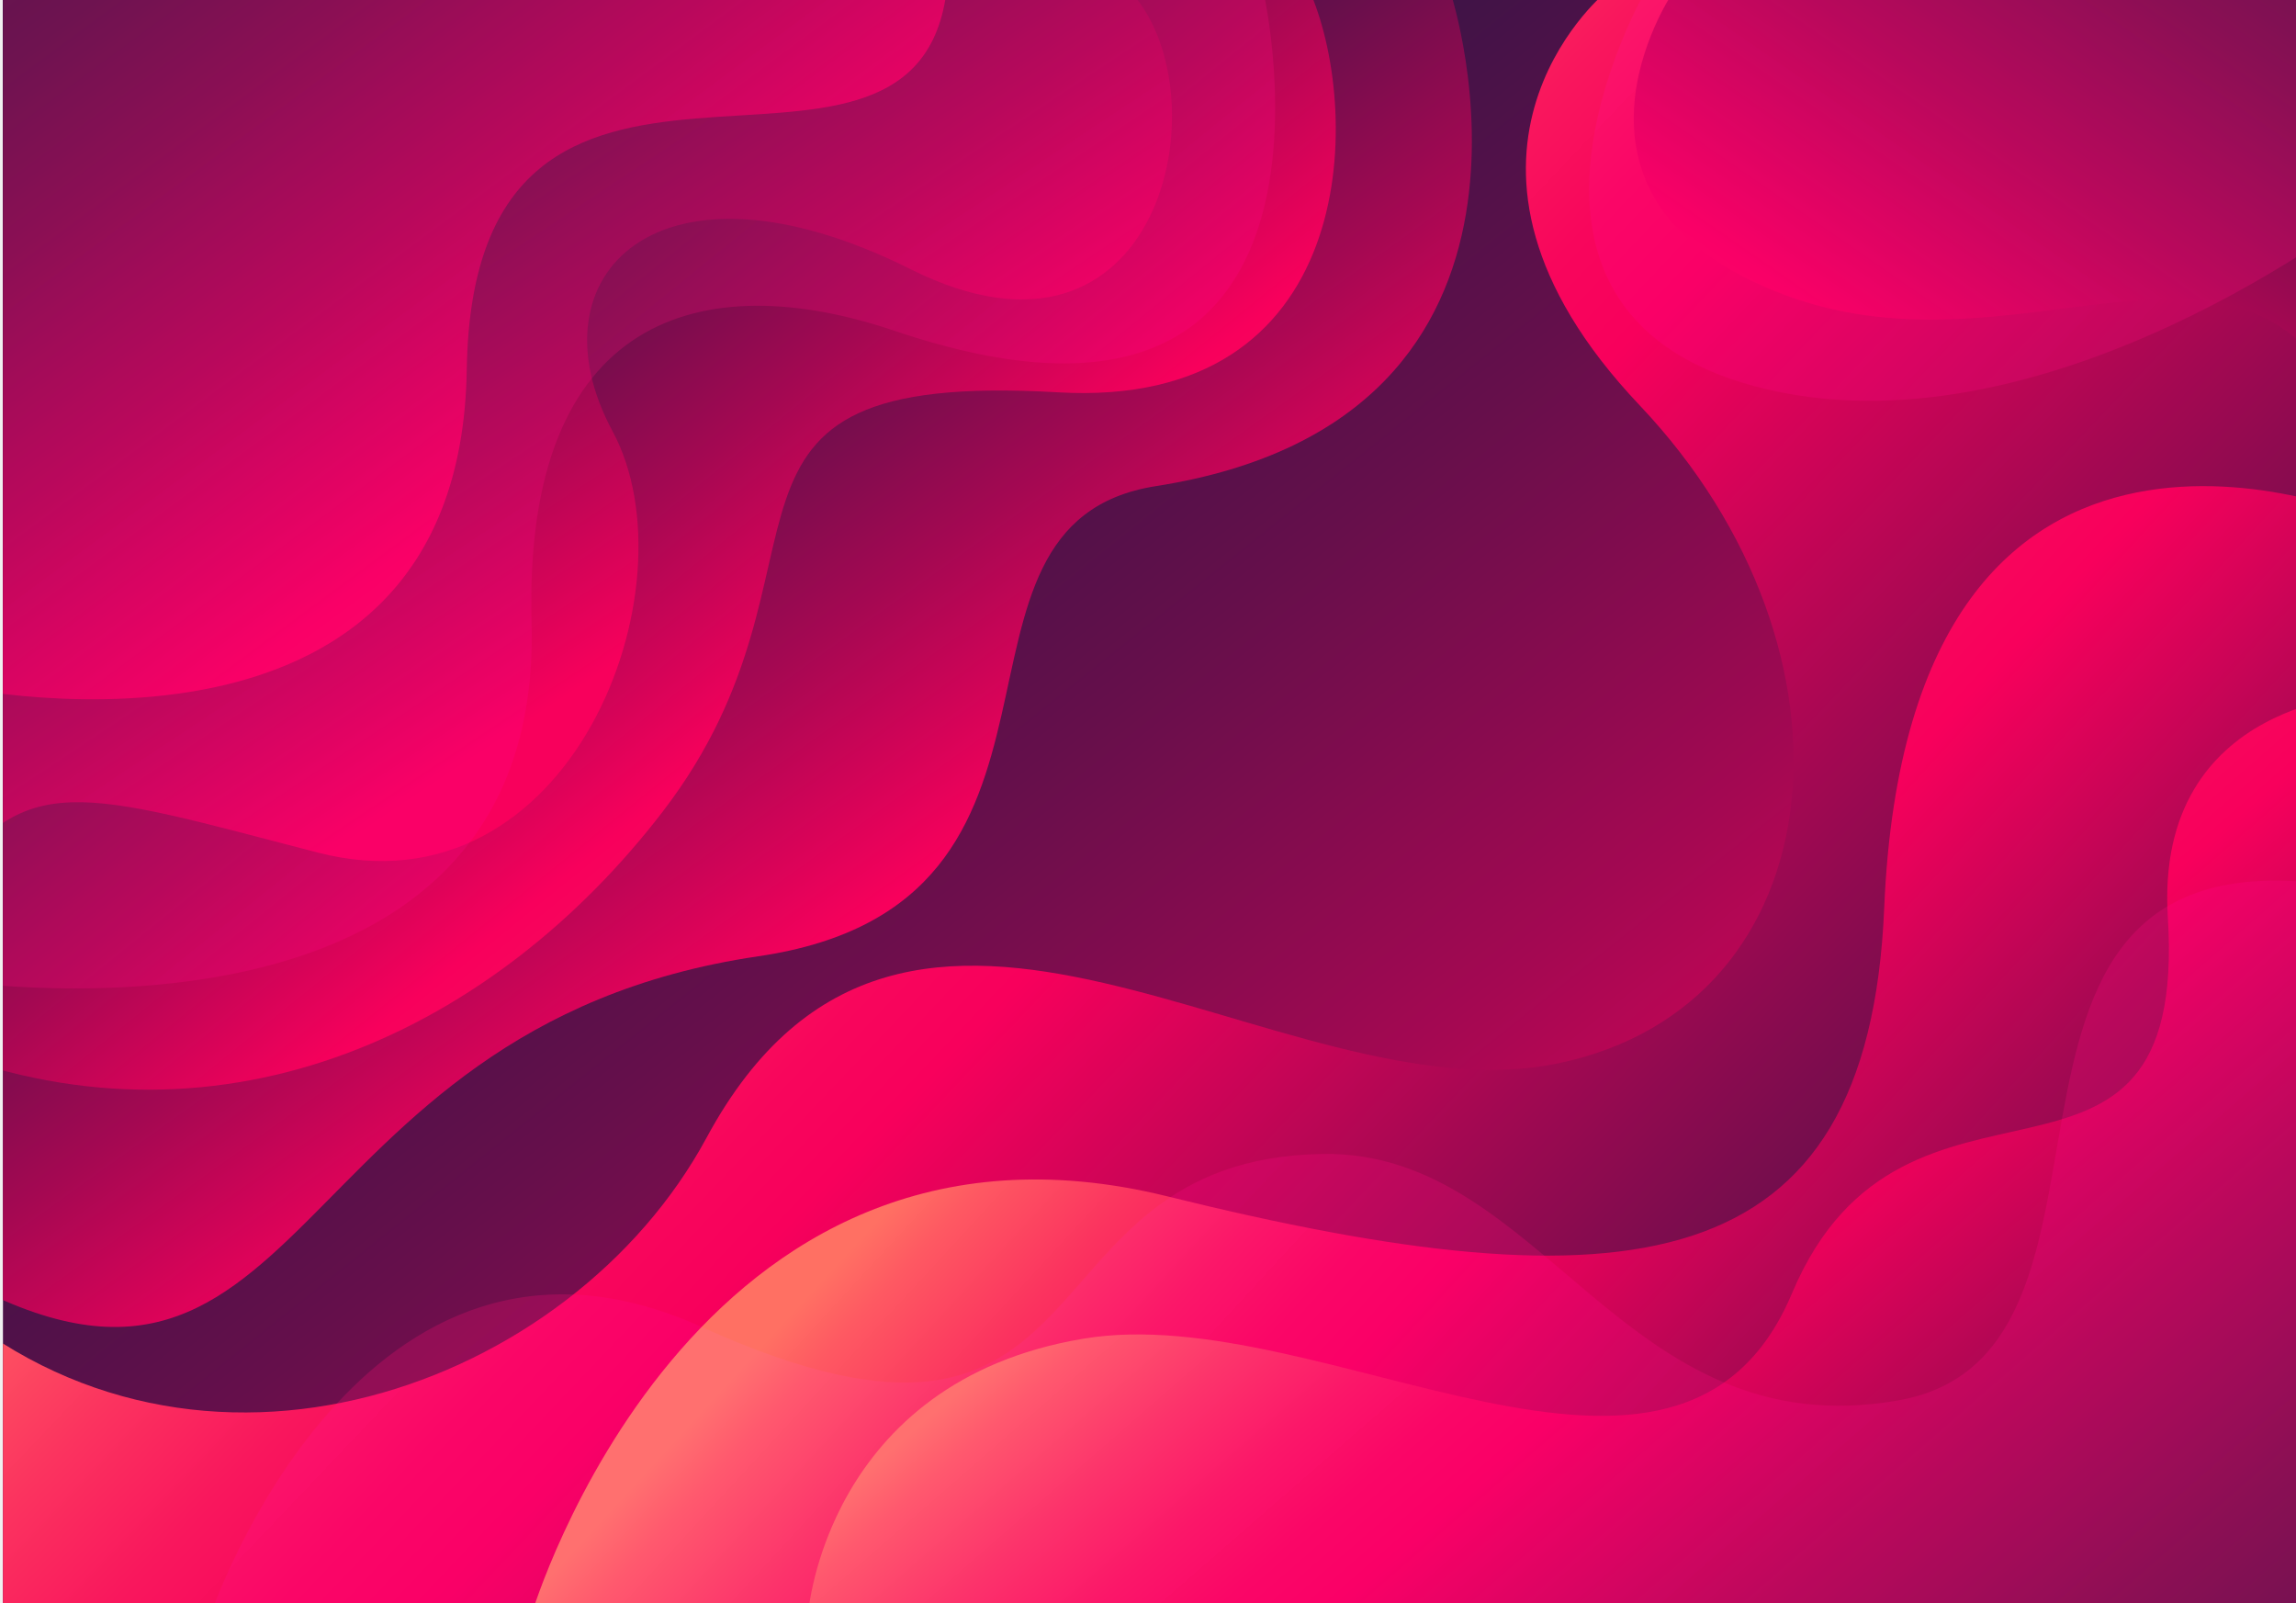
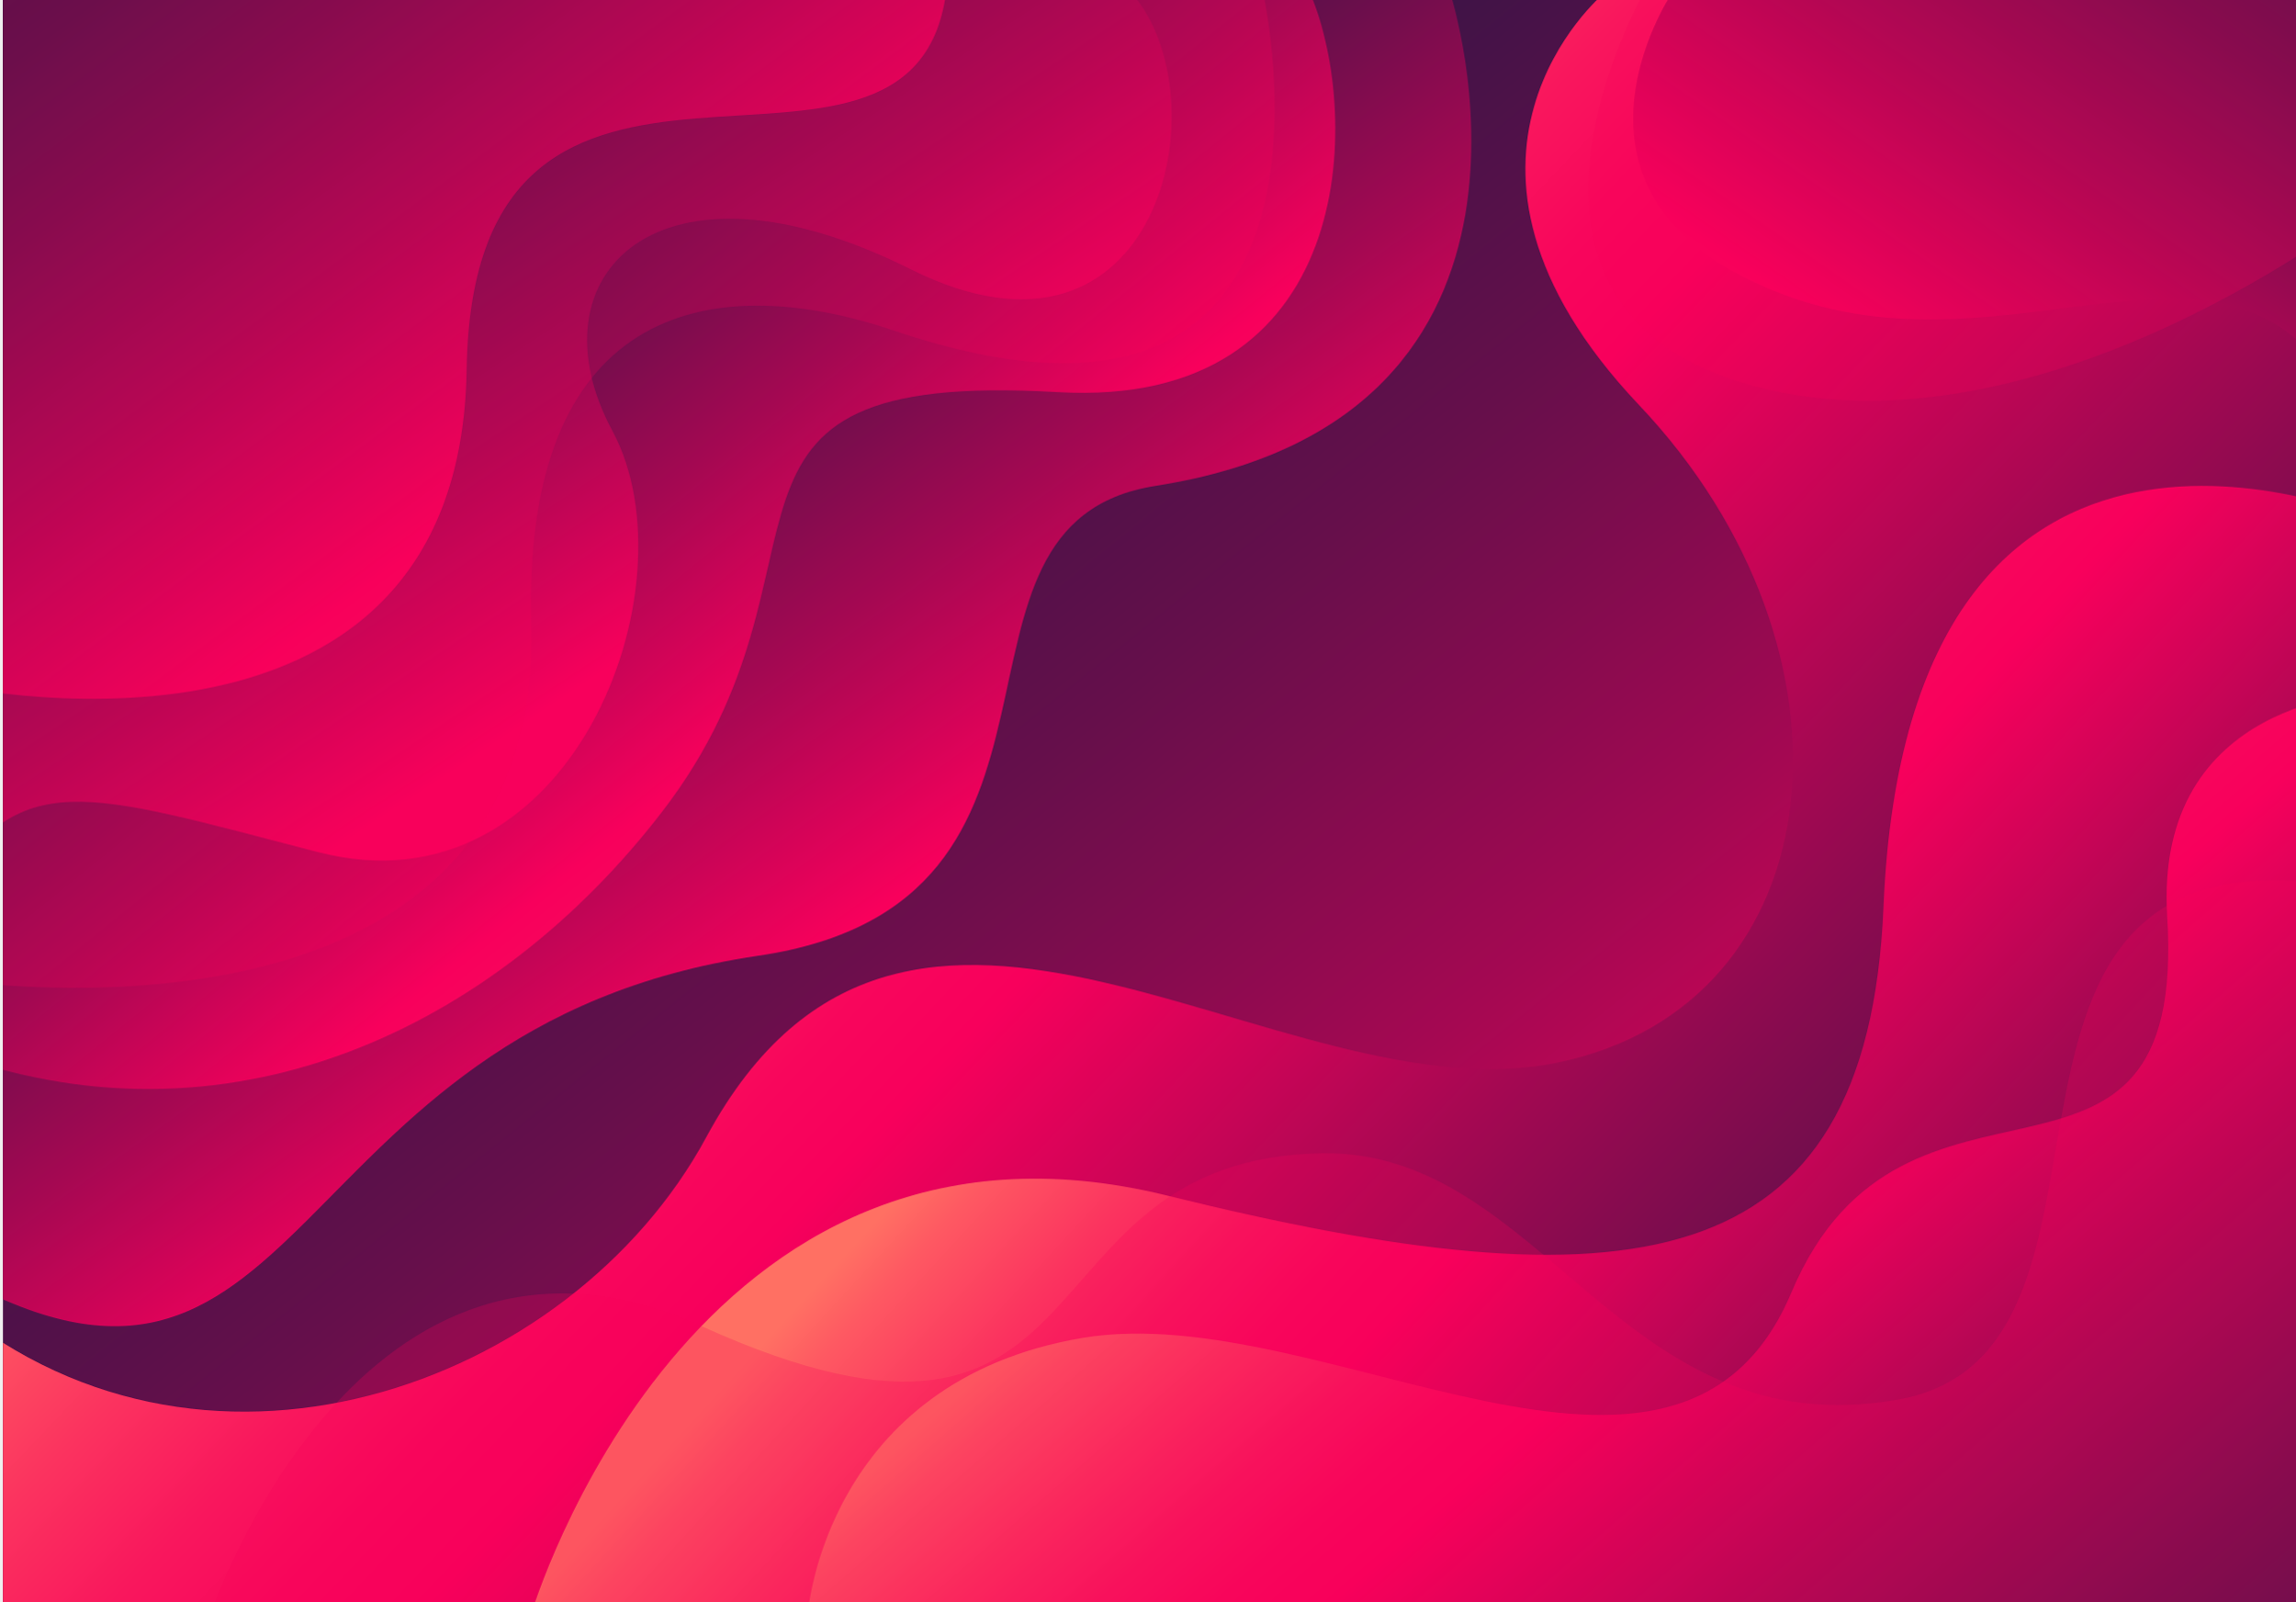
- <svg xmlns="http://www.w3.org/2000/svg" xmlns:xlink="http://www.w3.org/1999/xlink" viewBox="0 0 1096.94 765.41">
-   <defs>
-     <style>.cls-1{fill:none;}.cls-2{fill:url(#linear-gradient);}.cls-3{fill:url(#linear-gradient-2);}.cls-4{isolation:isolate;}.cls-5{clip-path:url(#clip-path);}.cls-6{fill:url(#linear-gradient-3);}.cls-7{fill:url(#linear-gradient-4);}.cls-8{fill:url(#linear-gradient-5);}.cls-9{fill:url(#linear-gradient-6);}.cls-10{fill:url(#linear-gradient-7);}.cls-11{fill:url(#linear-gradient-8);}.cls-12{fill:url(#linear-gradient-9);}.cls-13{fill:url(#linear-gradient-10);}.cls-14{fill:url(#linear-gradient-11);}.cls-15{mix-blend-mode:color-dodge;}.cls-16{fill:#f50057;opacity:0.24;}.cls-16,.cls-19{mix-blend-mode:overlay;}.cls-17{clip-path:url(#clip-path-2);}.cls-18{fill:url(#linear-gradient-13);}.cls-20{fill:#fff;}.cls-21{clip-path:url(#clip-path-3);}.cls-22{fill:url(#linear-gradient-15);}.cls-23{fill:url(#linear-gradient-16);}.cls-24{fill:url(#linear-gradient-17);}</style>
-     <linearGradient id="linear-gradient" x1="-676.78" y1="-85.75" x2="-382.5" y2="-948.18" gradientUnits="userSpaceOnUse">
-       <stop offset="0" stop-color="#0c042e" />
-       <stop offset="0.33" stop-color="#221c3a" />
-       <stop offset="1" stop-color="#575757" />
-     </linearGradient>
-     <linearGradient id="linear-gradient-2" x1="-676.78" y1="714.25" x2="-382.5" y2="-148.18" xlink:href="#linear-gradient" />
-     <clipPath id="clip-path">
-       <rect class="cls-1" x="1.41" y="-1" width="1096" height="768" />
-     </clipPath>
-     <linearGradient id="linear-gradient-3" x1="365.1" y1="150.02" x2="824.84" y2="725.85" gradientUnits="userSpaceOnUse">
-       <stop offset="0" stop-color="#311445" />
-       <stop offset="0.12" stop-color="#401347" />
-       <stop offset="0.34" stop-color="#660f4b" />
-       <stop offset="0.64" stop-color="#a50852" />
-       <stop offset="1" stop-color="#f8005c" />
-     </linearGradient>
-     <linearGradient id="linear-gradient-4" x1="228.92" y1="156.88" x2="526.13" y2="571.74" gradientUnits="userSpaceOnUse">
-       <stop offset="0" stop-color="#311445" />
-       <stop offset="0.08" stop-color="#401347" />
-       <stop offset="0.22" stop-color="#660f4b" />
-       <stop offset="0.42" stop-color="#a50852" />
-       <stop offset="0.66" stop-color="#f8005c" />
-       <stop offset="0.72" stop-color="#f8065c" />
-       <stop offset="0.79" stop-color="#f9175d" />
-       <stop offset="0.87" stop-color="#fb335f" />
-       <stop offset="0.96" stop-color="#fe5962" />
-       <stop offset="1" stop-color="#ff7063" />
-     </linearGradient>
-     <linearGradient id="linear-gradient-5" x1="175.97" y1="97.17" x2="470.55" y2="461.89" xlink:href="#linear-gradient-4" />
-     <linearGradient id="linear-gradient-6" x1="138.67" y1="34.06" x2="316.69" y2="301.86" xlink:href="#linear-gradient-3" />
-     <linearGradient id="linear-gradient-7" x1="49.99" y1="-57.31" x2="361.51" y2="363.71" xlink:href="#linear-gradient-4" />
-     <linearGradient id="linear-gradient-8" x1="961.58" y1="773.18" x2="352.95" y2="194.98" xlink:href="#linear-gradient-4" />
-     <linearGradient id="linear-gradient-9" x1="1044.11" y1="832.14" x2="581.26" y2="406.44" xlink:href="#linear-gradient-4" />
-     <linearGradient id="linear-gradient-10" x1="1060.02" y1="896.71" x2="685.4" y2="466.36" xlink:href="#linear-gradient-4" />
-     <linearGradient id="linear-gradient-11" x1="1101.02" y1="-86.25" x2="817.88" y2="322.58" xlink:href="#linear-gradient-4" />
-     <clipPath id="clip-path-2">
-       <rect class="cls-2" x="-1112.59" y="-800" width="1097" height="768" />
-     </clipPath>
-     <linearGradient id="linear-gradient-13" x1="-292.52" y1="-345.01" x2="-63.18" y2="-55.23" xlink:href="#linear-gradient" />
-     <clipPath id="clip-path-3">
-       <rect class="cls-3" x="-1112.59" width="1097" height="768" />
-     </clipPath>
-     <linearGradient id="linear-gradient-15" x1="-292.52" y1="454.99" x2="-63.18" y2="744.77" xlink:href="#linear-gradient" />
-     <linearGradient id="linear-gradient-16" x1="-157.07" y1="116.23" x2="-357.96" y2="372.23" xlink:href="#linear-gradient" />
-     <linearGradient id="linear-gradient-17" x1="-42" y1="385.46" x2="-156.11" y2="207.74" gradientTransform="matrix(0.96, 0.03, 0.03, 0.98, -8.32, 6.2)" gradientUnits="userSpaceOnUse">
-       <stop offset="0" stop-color="#fc9512" />
-       <stop offset="0.35" stop-color="#fd5f35" />
-       <stop offset="0.79" stop-color="#fe225c" />
-       <stop offset="1" stop-color="#ff0a6c" />
-     </linearGradient>
-   </defs>
-   <g class="cls-4">
-     <g id="Layer_1" data-name="Layer 1">
-       <g id="Main_Layout" data-name="Main Layout">
-         <g class="cls-5">
-           <rect class="cls-6" x="-28.59" y="-3" width="1161" height="774" />
-           <path class="cls-7" d="M693.19-3s66,202.79-140.91,235.19c-115.2,18-18.44,199.41-189.95,224.57-232.2,34.05-213,254.3-390.92,148.6V-3Z" />
-           <path class="cls-8" d="M-28.59,501.6c137,52.43,265.68-10.31,345.26-114,91.49-119.19,2.31-211,188.7-200.21C648.37,195.72,651.11,55.82,626.28-3H-28.59Z" />
-           <path class="cls-9" d="M-28.59,425.8c39.83-59.34,66.9-48,180.39-18.58C272.8,438.58,332.72,280.28,292.67,206s21.67-137.77,142.41-77.4c119.45,59.72,149.4-82,106-131.58H-28.59Z" />
-           <path class="cls-10" d="M-27.77,326.72S219.81,384.16,223,176.57C226.1-24.65,435.08,117.74,452.08-3H-28.59Z" />
-           <path class="cls-11" d="M766.36-3s-94.43,79,17,196.6S877.81,480,744.68,507.84s-311.14-142-407.12,35.6C272.76,663.37,94.43,727.66-28.59,619.3V771h1161V-3Z" />
-           <path class="cls-12" d="M1132.41,247.79s-220.36-95.41-232.2,185.75c-7.57,179.83-123.06,192.08-342.44,137.9C330.17,515.24,254,771,254,771h878.44Z" />
-           <path class="cls-13" d="M386.06,771s8.26-110.94,131.51-131.58C631.93,620.27,802,746.23,856.14,617.75S1045.51,595,1035.71,438.18c-6.54-104.66,96.7-106.81,96.7-106.81V771Z" />
-           <path class="cls-14" d="M798.86-3S732.3,96.07,853,141s232.11-65,279.37,80.5V-3Z" />
-           <g class="cls-15">
-             <path class="cls-16" d="M603.82-3s53.53,238.79-176.48,161c-91.4-30.91-177.4-7.73-173.37,139.32C260,515.84-28.59,467.59-28.59,467.59V-3Z" />
-             <path class="cls-16" d="M100.72,771s71.73-210.75,234.46-137.18C536,724.6,482.6,553.63,631.82,551.18,738,549.44,774.61,692.37,907.22,668.83c131.39-23.32,7.74-288.33,225.19-243V771Z" />
-             <path class="cls-16" d="M785.42-3s-85.61,150.31,52.8,187.46,294.19-85.91,294.19-85.91V-3Z" />
+ <svg xmlns="http://www.w3.org/2000/svg" xmlns:xlink="http://www.w3.org/1999/xlink" version="1.1" id="Layer_1" viewBox="0 0 1096.9 765.4">
+   <style type="text/css">
+ 	.st0{clip-path:url(#SVGID_2_);}
+ 	.st1{fill:url(#SVGID_3_);}
+ 	.st2{fill:url(#SVGID_4_);}
+ 	.st3{fill:url(#SVGID_5_);}
+ 	.st4{fill:url(#SVGID_6_);}
+ 	.st5{fill:url(#SVGID_7_);}
+ 	.st6{fill:url(#SVGID_8_);}
+ 	.st7{fill:url(#SVGID_9_);}
+ 	.st8{fill:url(#SVGID_10_);}
+ 	.st9{fill:url(#SVGID_11_);}
+ 	.st10{opacity:0.24;fill:#F50057;enable-background:new    ;}
+ </style>
+   <g>
+     <g id="Layer_1_1_">
+       <g id="Main_Layout">
+         <g>
+           <defs>
+             <rect id="SVGID_1_" x="1.4" y="-1" width="1096" height="768" />
+           </defs>
+           <clipPath id="SVGID_2_">
+             <use xlink:href="#SVGID_1_" style="overflow:visible;" />
+           </clipPath>
+           <g class="st0">
+             <linearGradient id="SVGID_3_" gradientUnits="userSpaceOnUse" x1="365.101" y1="617.981" x2="824.841" y2="42.151" gradientTransform="matrix(1 0 0 -1 0 768)">
+               <stop offset="0" style="stop-color:#311445" />
+               <stop offset="0.12" style="stop-color:#401347" />
+               <stop offset="0.34" style="stop-color:#660F4B" />
+               <stop offset="0.64" style="stop-color:#A50852" />
+               <stop offset="1" style="stop-color:#F8005C" />
+             </linearGradient>
+             <rect x="-28.6" y="-3" class="st1" width="1161" height="774" />
+             <linearGradient id="SVGID_4_" gradientUnits="userSpaceOnUse" x1="228.921" y1="611.121" x2="526.131" y2="196.261" gradientTransform="matrix(1 0 0 -1 0 768)">
+               <stop offset="0" style="stop-color:#311445" />
+               <stop offset="8.000000e-02" style="stop-color:#401347" />
+               <stop offset="0.22" style="stop-color:#660F4B" />
+               <stop offset="0.42" style="stop-color:#A50852" />
+               <stop offset="0.66" style="stop-color:#F8005C" />
+               <stop offset="0.72" style="stop-color:#F8065C" />
+               <stop offset="0.79" style="stop-color:#F9175D" />
+               <stop offset="0.87" style="stop-color:#FB335F" />
+               <stop offset="0.96" style="stop-color:#FE5962" />
+               <stop offset="1" style="stop-color:#FF7063" />
+             </linearGradient>
+             <path class="st2" d="M693.2-3c0,0,66,202.8-140.9,235.2c-115.2,18-18.4,199.4-190,224.6c-232.2,34-213,254.3-390.9,148.6V-3       H693.2z" />
+             <linearGradient id="SVGID_5_" gradientUnits="userSpaceOnUse" x1="175.971" y1="670.831" x2="470.551" y2="306.111" gradientTransform="matrix(1 0 0 -1 0 768)">
+               <stop offset="0" style="stop-color:#311445" />
+               <stop offset="8.000000e-02" style="stop-color:#401347" />
+               <stop offset="0.22" style="stop-color:#660F4B" />
+               <stop offset="0.42" style="stop-color:#A50852" />
+               <stop offset="0.66" style="stop-color:#F8005C" />
+               <stop offset="0.72" style="stop-color:#F8065C" />
+               <stop offset="0.79" style="stop-color:#F9175D" />
+               <stop offset="0.87" style="stop-color:#FB335F" />
+               <stop offset="0.96" style="stop-color:#FE5962" />
+               <stop offset="1" style="stop-color:#FF7063" />
+             </linearGradient>
+             <path class="st3" d="M-28.6,501.6c137,52.4,265.7-10.3,345.3-114c91.5-119.2,2.3-211,188.7-200.2       C648.4,195.7,651.1,55.8,626.3-3H-28.6V501.6z" />
+             <linearGradient id="SVGID_6_" gradientUnits="userSpaceOnUse" x1="138.664" y1="733.936" x2="316.684" y2="466.136" gradientTransform="matrix(1 0 0 -1 0 768)">
+               <stop offset="0" style="stop-color:#311445" />
+               <stop offset="0.12" style="stop-color:#401347" />
+               <stop offset="0.34" style="stop-color:#660F4B" />
+               <stop offset="0.64" style="stop-color:#A50852" />
+               <stop offset="1" style="stop-color:#F8005C" />
+             </linearGradient>
+             <path class="st4" d="M-28.6,425.8c39.8-59.3,66.9-48,180.4-18.6c121,31.4,180.9-126.9,140.9-201.2s21.7-137.8,142.4-77.4       c119.5,59.7,149.4-82,106-131.6H-28.6V425.8z" />
+             <linearGradient id="SVGID_7_" gradientUnits="userSpaceOnUse" x1="49.988" y1="825.309" x2="361.508" y2="404.289" gradientTransform="matrix(1 0 0 -1 0 768)">
+               <stop offset="0" style="stop-color:#311445" />
+               <stop offset="8.000000e-02" style="stop-color:#401347" />
+               <stop offset="0.22" style="stop-color:#660F4B" />
+               <stop offset="0.42" style="stop-color:#A50852" />
+               <stop offset="0.66" style="stop-color:#F8005C" />
+               <stop offset="0.72" style="stop-color:#F8065C" />
+               <stop offset="0.79" style="stop-color:#F9175D" />
+               <stop offset="0.87" style="stop-color:#FB335F" />
+               <stop offset="0.96" style="stop-color:#FE5962" />
+               <stop offset="1" style="stop-color:#FF7063" />
+             </linearGradient>
+             <path class="st5" d="M-27.8,326.7c0,0,247.6,57.4,250.8-150.1C226.1-24.6,435.1,117.7,452.1-3H-28.6L-27.8,326.7z" />
+             <linearGradient id="SVGID_8_" gradientUnits="userSpaceOnUse" x1="961.576" y1="-5.184" x2="352.946" y2="573.016" gradientTransform="matrix(1 0 0 -1 0 768)">
+               <stop offset="0" style="stop-color:#311445" />
+               <stop offset="8.000000e-02" style="stop-color:#401347" />
+               <stop offset="0.22" style="stop-color:#660F4B" />
+               <stop offset="0.42" style="stop-color:#A50852" />
+               <stop offset="0.66" style="stop-color:#F8005C" />
+               <stop offset="0.72" style="stop-color:#F8065C" />
+               <stop offset="0.79" style="stop-color:#F9175D" />
+               <stop offset="0.87" style="stop-color:#FB335F" />
+               <stop offset="0.96" style="stop-color:#FE5962" />
+               <stop offset="1" style="stop-color:#FF7063" />
+             </linearGradient>
+             <path class="st6" d="M766.4-3c0,0-94.4,79,17,196.6s94.5,286.4-38.7,314.2s-311.1-142-407.1,35.6       C272.8,663.4,94.4,727.7-28.6,619.3V771h1161V-3H766.4z" />
+             <linearGradient id="SVGID_9_" gradientUnits="userSpaceOnUse" x1="1044.112" y1="-64.137" x2="581.263" y2="361.563" gradientTransform="matrix(1 0 0 -1 0 768)">
+               <stop offset="0" style="stop-color:#311445" />
+               <stop offset="8.000000e-02" style="stop-color:#401347" />
+               <stop offset="0.22" style="stop-color:#660F4B" />
+               <stop offset="0.42" style="stop-color:#A50852" />
+               <stop offset="0.66" style="stop-color:#F8005C" />
+               <stop offset="0.72" style="stop-color:#F8065C" />
+               <stop offset="0.79" style="stop-color:#F9175D" />
+               <stop offset="0.87" style="stop-color:#FB335F" />
+               <stop offset="0.96" style="stop-color:#FE5962" />
+               <stop offset="1" style="stop-color:#FF7063" />
+             </linearGradient>
+             <path class="st7" d="M1132.4,247.8c0,0-220.4-95.4-232.2,185.7c-7.6,179.8-123.1,192.1-342.4,137.9       C330.2,515.2,254,771,254,771h878.4L1132.4,247.8z" />
+             <linearGradient id="SVGID_10_" gradientUnits="userSpaceOnUse" x1="1060.017" y1="-128.713" x2="685.397" y2="301.637" gradientTransform="matrix(1 0 0 -1 0 768)">
+               <stop offset="0" style="stop-color:#311445" />
+               <stop offset="8.000000e-02" style="stop-color:#401347" />
+               <stop offset="0.22" style="stop-color:#660F4B" />
+               <stop offset="0.42" style="stop-color:#A50852" />
+               <stop offset="0.66" style="stop-color:#F8005C" />
+               <stop offset="0.72" style="stop-color:#F8065C" />
+               <stop offset="0.79" style="stop-color:#F9175D" />
+               <stop offset="0.87" style="stop-color:#FB335F" />
+               <stop offset="0.96" style="stop-color:#FE5962" />
+               <stop offset="1" style="stop-color:#FF7063" />
+             </linearGradient>
+             <path class="st8" d="M386.1,771c0,0,8.3-110.9,131.5-131.6c114.4-19.1,284.4,106.8,338.6-21.7s189.4-22.8,179.6-179.6       c-6.5-104.7,96.7-106.8,96.7-106.8V771H386.1z" />
+             <linearGradient id="SVGID_11_" gradientUnits="userSpaceOnUse" x1="1101.014" y1="854.254" x2="817.874" y2="445.424" gradientTransform="matrix(1 0 0 -1 0 768)">
+               <stop offset="0" style="stop-color:#311445" />
+               <stop offset="8.000000e-02" style="stop-color:#401347" />
+               <stop offset="0.22" style="stop-color:#660F4B" />
+               <stop offset="0.42" style="stop-color:#A50852" />
+               <stop offset="0.66" style="stop-color:#F8005C" />
+               <stop offset="0.72" style="stop-color:#F8065C" />
+               <stop offset="0.79" style="stop-color:#F9175D" />
+               <stop offset="0.87" style="stop-color:#FB335F" />
+               <stop offset="0.96" style="stop-color:#FE5962" />
+               <stop offset="1" style="stop-color:#FF7063" />
+             </linearGradient>
+             <path class="st9" d="M798.9-3c0,0-66.6,99.1,54.1,144s232.1-65,279.4,80.5V-3H798.9z" />
+             <g>
+               <path class="st10" d="M603.8-3c0,0,53.5,238.8-176.5,161c-91.4-30.9-177.4-7.7-173.4,139.3c6,218.5-282.6,170.3-282.6,170.3        V-3H603.8z" />
+               <path class="st10" d="M100.7,771c0,0,71.7-210.8,234.5-137.2c200.8,90.8,147.4-80.2,296.6-82.6        c106.2-1.7,142.8,141.2,275.4,117.7c131.4-23.3,7.7-288.3,225.2-243V771H100.7z" />
+               <path class="st10" d="M785.4-3c0,0-85.6,150.3,52.8,187.5s294.2-85.9,294.2-85.9V-3H785.4z" />
+             </g>
          </g>
-         </g>
-       </g>
-     </g>
-     <g id="Layer_2" data-name="Layer 2">
-       <rect class="cls-2" x="-1112.59" y="-800" width="1097" height="768" />
-       <g class="cls-17">
-         <path class="cls-18" d="M148.75-229.35c-61.15,74-176,51.86-263.89,83.39C-216.45-109.63-297.61-48.28-398.56,0c-98,46.9-262.55-31.61-148.89-195.12,44.77-64.4,87.27-110.67,117-187.3,33.08-85.3,54.71-162.18,139-201.7C-78.59-683.88,316.28-432.09,148.75-229.35Z" />
-         <g class="cls-19">
-           <path class="cls-20" d="M-695.6,54.23c-.95,0-1.92,0-2.88,0C-762,53.16-801.61,34.85-807.13,4c-4.37-24.46,13.31-55,49.81-86,40.39-34.29,102.23-68.12,178.84-97.85,64.89-25.18,111.27-70.37,156.13-114.07,34.65-33.77,70.49-68.68,114.61-94.12,21.73-12.54,44.17-21.33,65.87-29.83,34.36-13.46,66.81-26.18,96.77-52.46,27.75-24.34,49.18-54.05,69.91-82.78,15.74-21.82,32-44.38,51-64.55C23.18-668,75.42-670.47,106.18-650.6c27.38,17.68,47.36,59,21.32,122.09-12,28.95-33.72,50.07-54.78,70.5C53.88-439.73,34.39-420.83,22-396.36l-.6-.3.6.3C8.06-369,1-338.35-5.92-308.75c-10.67,45.93-21.71,93.43-58.54,128.44-41.19,39.13-111.28,58.46-214.3,59.08-98,.59-168.11,49.24-235.9,96.29C-573.29,15.76-628.73,54.23-695.6,54.23ZM64.89-660.85c-26.85,0-58.42,12.57-88.11,44.1-18.92,20.11-35.17,42.64-50.89,64.42-20.77,28.79-42.25,58.56-70.11,83-30.14,26.44-62.69,39.2-97.16,52.7-21.66,8.49-44.05,17.26-65.69,29.74-44,25.36-79.75,60.22-114.35,93.92-44.95,43.8-91.44,89.08-156.58,114.36C-654.47-148.93-716.18-115.17-756.46-81c-36.12,30.65-53.64,60.73-49.36,84.71,5.4,30.19,44.53,48.11,107.36,49.15l2.86,0c66.46,0,121.72-38.35,180.18-78.93,68-47.17,138.23-95.94,236.65-96.54,102.67-.61,172.46-19.82,213.39-58.71C-28.83-216-17.85-263.31-7.22-309c6.89-29.68,14-60.37,28-87.91,12.52-24.67,32.09-43.65,51-62,21-20.33,42.63-41.36,54.48-70,25.72-62.3,6.12-103.08-20.81-120.46C94.36-656.65,80.41-660.85,64.89-660.85Z" />
-         </g>
-       </g>
-       <rect class="cls-3" x="-1112.59" width="1097" height="768" />
-       <g class="cls-21">
-         <path class="cls-22" d="M148.75,570.65c-61.15,74-176,51.86-263.89,83.39-101.31,36.33-182.47,97.68-283.42,146-98,46.9-262.55-31.61-148.89-195.12,44.77-64.4,87.27-110.67,117-187.3,33.08-85.3,54.71-162.18,139-201.7C-78.59,116.12,316.28,367.91,148.75,570.65Z" />
-         <path class="cls-23" d="M-409.48,59.23c49.37-58.44,140.66-39.81,211-64.18C-117.45-33-52.24-81.21,28.61-118.84c78.48-36.53,208.94,27.45,117,156.76-36.22,50.93-70.49,87.44-94.83,148.24-27.09,67.68-45,128.76-112.5,159.52C-232.23,423.37-544.71,219.34-409.48,59.23Z" />
-         <path class="cls-24" d="M93.07,159.45c8.06-39.76,42.54-58.58,47.39-100.49C151-32.28,59.5-81.33,17.36-11.64-4.08,23.8-12.18,68-37.79,100.41c-26,32.87-65.26,37.49-97.42,61.19-59.1,43.54-76.2,124-147.86,156.82-165.27,75.65-158.53,173.26-37.54,178.05C-219.38,500.48-192,365.29-62,367.23,149.44,370.39,75.53,245.92,93.07,159.45Z" />
-         <g class="cls-19">
-           <path class="cls-20" d="M-695.6,854.23c-.95,0-1.92,0-2.88,0C-762,853.16-801.61,834.85-807.13,804c-4.37-24.46,13.31-55,49.81-86,40.39-34.29,102.23-68.12,178.84-97.85,64.89-25.18,111.27-70.37,156.13-114.07,34.65-33.77,70.49-68.68,114.61-94.12,21.73-12.54,44.17-21.33,65.87-29.83,34.36-13.46,66.81-26.18,96.77-52.46,27.75-24.34,49.18-54.05,69.91-82.78,15.74-21.82,32-44.38,51-64.55C23.18,132,75.42,129.53,106.18,149.4c27.38,17.68,47.36,59,21.32,122.09-12,28.95-33.72,50.07-54.78,70.5C53.88,360.27,34.39,379.17,22,403.64l-.6-.3.6.3C8.06,431,1,461.65-5.92,491.25c-10.67,45.93-21.71,93.43-58.54,128.44-41.19,39.13-111.28,58.46-214.3,59.08-98,.59-168.11,49.24-235.9,96.29C-573.29,815.76-628.73,854.23-695.6,854.23ZM64.89,139.15c-26.85,0-58.42,12.57-88.11,44.1-18.92,20.11-35.17,42.64-50.89,64.42-20.77,28.79-42.25,58.56-70.11,83-30.14,26.44-62.69,39.2-97.16,52.7-21.66,8.49-44.05,17.26-65.69,29.74-44,25.36-79.75,60.22-114.35,93.92-44.95,43.8-91.44,89.08-156.58,114.36-76.47,29.68-138.18,63.44-178.46,97.63-36.12,30.65-53.64,60.73-49.36,84.71,5.4,30.19,44.53,48.11,107.36,49.15l2.86,0c66.46,0,121.72-38.35,180.18-78.93,68-47.17,138.23-95.94,236.65-96.54,102.67-.61,172.46-19.82,213.39-58.71C-28.83,584-17.85,536.69-7.22,491c6.89-29.68,14-60.37,28-87.91,12.52-24.67,32.09-43.65,51-62,21-20.33,42.63-41.36,54.48-70,25.72-62.3,6.12-103.08-20.81-120.46C94.36,143.35,80.41,139.15,64.89,139.15Z" />
        </g>
      </g>
    </g>
  </g>
</svg>
